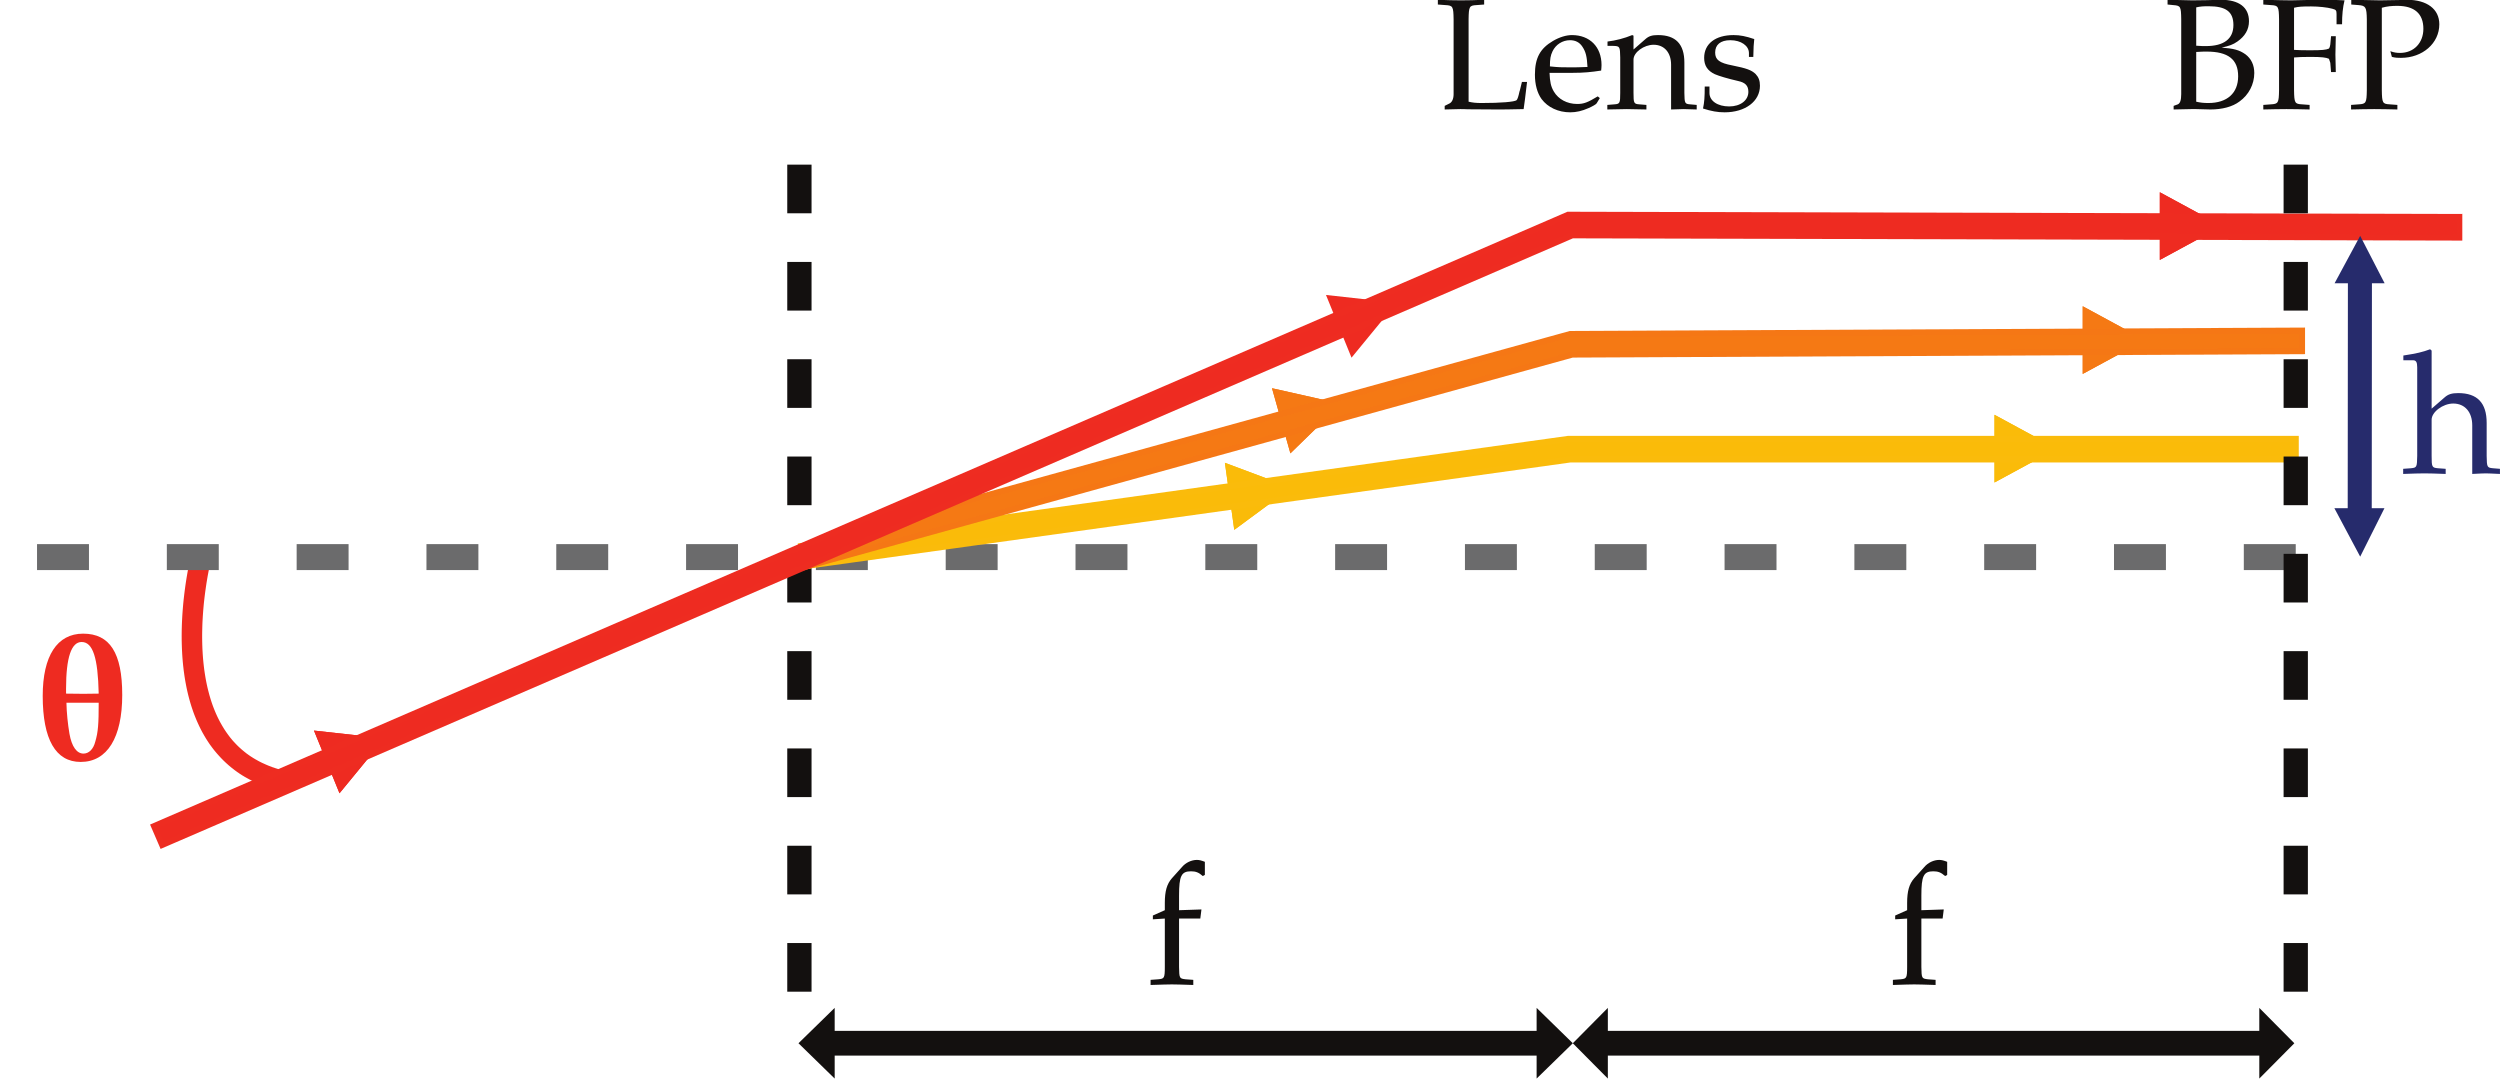
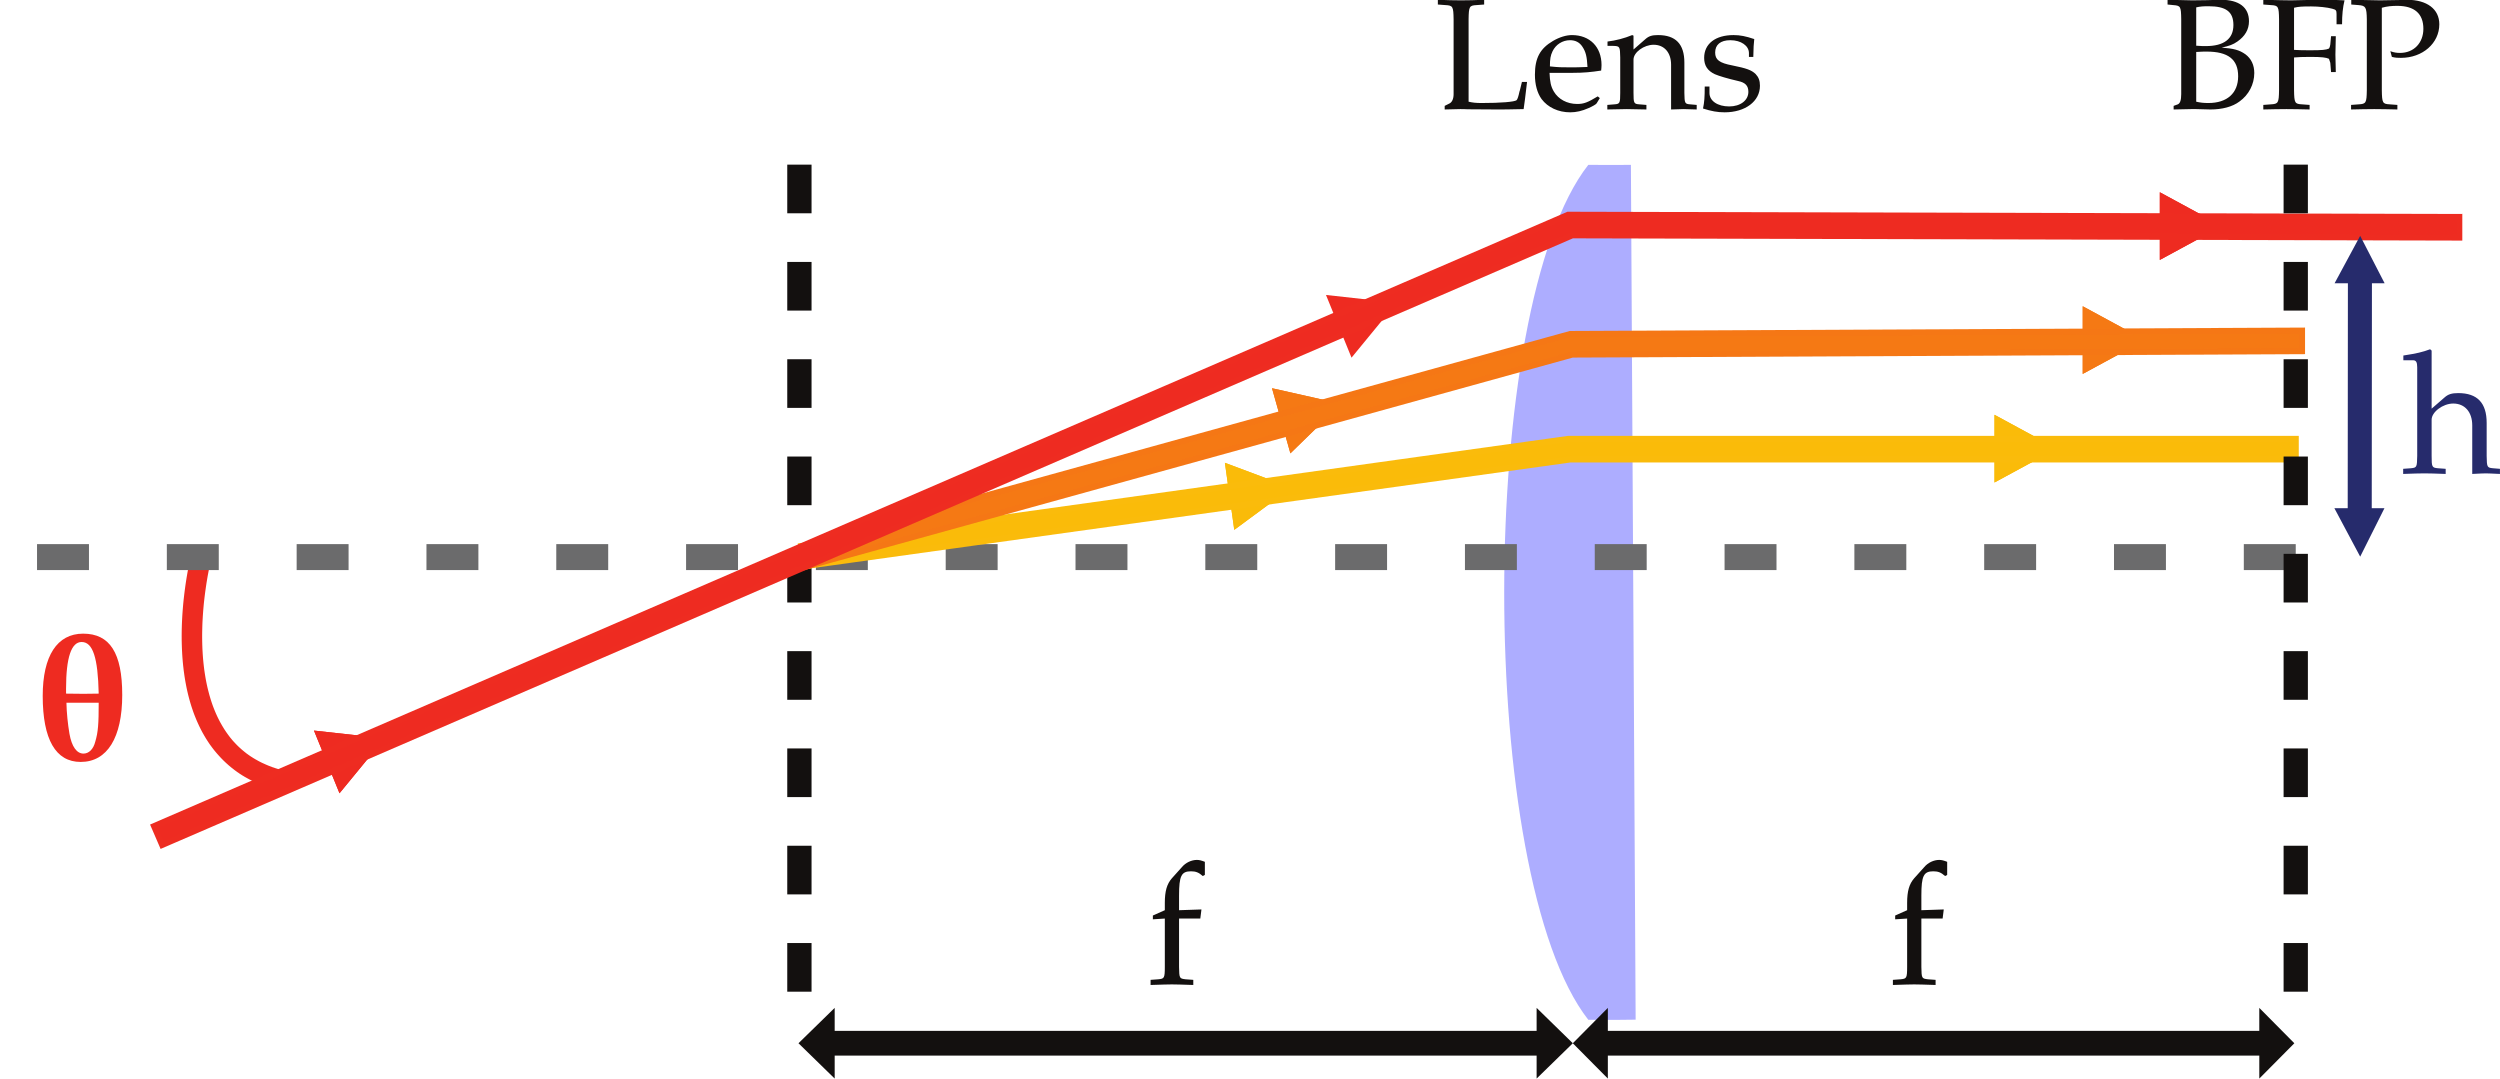
<svg xmlns="http://www.w3.org/2000/svg" version="1.1" id="svg3404" xml:space="preserve" width="247.001" height="106.563" viewBox="0 0 247.001 106.563">
  <defs id="defs3408">
    <clipPath clipPathUnits="userSpaceOnUse" id="clipPath3512">
      <path d="M 0,0 H 314.438 V 88.803 H 0 Z" id="path3510" />
    </clipPath>
-     <linearGradient x1="0" y1="0" x2="1" y2="0" gradientUnits="userSpaceOnUse" gradientTransform="matrix(-166.475,0,0,-211.16,215.756,43.5541)" spreadMethod="pad" id="linearGradient3522">
+     <linearGradient x1="0" y1="0" x2="1" y2="0" gradientUnits="userSpaceOnUse" gradientTransform="matrix(-149.8275,0,0,-190.044,380.9358,188.0597)" spreadMethod="pad" id="linearGradient3522">
      <stop style="stop-opacity:1;stop-color:#ffffff" offset="0" id="stop3518" />
      <stop style="stop-opacity:0;stop-color:#ffffff" offset="1" id="stop3520" />
    </linearGradient>
-     <mask maskUnits="userSpaceOnUse" x="0" y="0" width="1" height="1" id="mask3524">
-       <g id="g3532">
-         <g id="g3530">
-           <g id="g3528">
-             <path d="m 123.453,4.812 h 13.143 v 70.418 h -13.143 z" style="fill:url(#linearGradient3522);stroke:none" id="path3526" />
-           </g>
-         </g>
-       </g>
-     </mask>
  </defs>
  <g id="g3412" transform="matrix(1.333333,0,0,-1.333333,-231.2254,344.9233)">
+     <path d="m 291.111,246.475 c 1.545,-0.016 3.159,0.002 3.159,0.002 l 0.351,-63.342 c 0,0 -2.115,-0.034 -3.51,-0.008 -8.319,10.64 -8.294,52.752 0,63.348 z" style="fill:#0000ff;fill-opacity:1;fill-rule:evenodd;stroke:none;stroke-width:0.9;opacity:0.324" id="path3684" />
    <g id="g3508" transform="matrix(0.9,0,0,0.9,171.685,178.77)" />
    <path d="m 187.415,216.804 1.549,-0.004 -0.029,-0.139 -0.032,-0.156 -0.033,-0.165 -0.017,-0.093 -0.018,-0.093 -0.018,-0.097 -0.018,-0.101 -0.018,-0.106 -0.018,-0.106 -0.018,-0.11 -0.019,-0.114 -0.018,-0.118 -0.036,-0.245 -0.018,-0.127 -0.018,-0.127 -0.018,-0.131 -0.017,-0.135 -0.017,-0.135 -0.017,-0.139 -0.016,-0.144 -0.016,-0.144 -0.015,-0.144 -0.014,-0.152 -0.013,-0.148 -0.013,-0.152 -0.012,-0.156 -0.011,-0.152 -0.011,-0.16 -0.009,-0.16 -0.009,-0.161 -0.008,-0.16 -0.006,-0.165 -0.005,-0.165 -0.004,-0.169 -0.002,-0.08 -0.003,-0.169 -8.1e-4,-0.085 -4.5e-4,-0.085 v -0.173 l 0.002,-0.169 0.001,-0.085 0.002,-0.089 0.002,-0.084 0.002,-0.089 0.003,-0.084 0.003,-0.089 0.003,-0.085 0.004,-0.089 0.005,-0.089 0.005,-0.085 0.005,-0.089 0.005,-0.089 0.006,-0.084 0.006,-0.089 0.007,-0.089 0.007,-0.089 0.008,-0.085 0.017,-0.177 0.009,-0.089 0.01,-0.089 0.01,-0.089 0.01,-0.084 0.011,-0.089 0.011,-0.089 0.012,-0.089 0.013,-0.085 0.013,-0.089 0.014,-0.089 0.014,-0.085 0.014,-0.089 0.015,-0.089 0.015,-0.084 0.016,-0.089 0.017,-0.085 0.017,-0.089 0.018,-0.085 0.018,-0.089 0.019,-0.084 0.019,-0.089 0.02,-0.084 0.021,-0.085 0.021,-0.085 0.022,-0.084 0.022,-0.085 0.023,-0.085 0.023,-0.089 0.024,-0.08 0.025,-0.085 0.025,-0.084 0.026,-0.085 0.026,-0.08 0.027,-0.084 0.027,-0.08 0.028,-0.08 0.029,-0.085 0.03,-0.08 0.03,-0.08 0.031,-0.08 0.032,-0.08 0.032,-0.08 0.033,-0.08 0.033,-0.076 0.034,-0.08 0.035,-0.076 0.036,-0.08 0.036,-0.076 0.037,-0.076 0.038,-0.076 0.038,-0.076 0.039,-0.076 0.04,-0.076 0.041,-0.072 0.041,-0.072 0.042,-0.076 0.042,-0.072 0.043,-0.072 0.044,-0.072 0.045,-0.072 0.046,-0.072 0.046,-0.068 0.047,-0.072 0.048,-0.068 0.049,-0.068 0.049,-0.068 0.05,-0.068 0.051,-0.068 0.051,-0.068 0.052,-0.063 0.053,-0.063 0.054,-0.068 0.055,-0.063 0.056,-0.063 0.057,-0.059 0.057,-0.063 0.058,-0.059 0.059,-0.063 0.06,-0.059 0.061,-0.059 0.062,-0.059 0.062,-0.055 0.063,-0.059 0.064,-0.055 0.065,-0.055 0.066,-0.055 0.067,-0.055 0.069,-0.055 0.033,-0.025 0.035,-0.03 0.035,-0.025 0.035,-0.025 0.106,-0.076 0.073,-0.051 0.036,-0.025 0.037,-0.025 0.038,-0.025 0.037,-0.021 0.038,-0.025 0.038,-0.025 0.038,-0.025 0.038,-0.021 0.039,-0.025 0.038,-0.021 0.039,-0.025 0.039,-0.021 0.04,-0.021 0.04,-0.025 0.08,-0.042 0.041,-0.025 0.082,-0.042 0.041,-0.021 0.084,-0.042 0.042,-0.021 0.043,-0.021 0.043,-0.017 0.043,-0.021 0.044,-0.021 0.043,-0.017 0.044,-0.021 0.044,-0.021 0.044,-0.017 0.045,-0.021 0.046,-0.017 0.045,-0.021 0.046,-0.017 0.092,-0.034 0.046,-0.017 0.047,-0.017 0.047,-0.021 0.047,-0.017 0.048,-0.013 0.048,-0.017 0.048,-0.017 0.098,-0.034 0.049,-0.013 0.049,-0.017 0.05,-0.017 0.05,-0.013 0.051,-0.013 0.051,-0.017 0.051,-0.013 0.052,-0.013 0.052,-0.017 0.105,-0.025 0.053,-0.013 0.106,-0.025 0.054,-0.013 0.054,-0.013 0.057,-0.008 -0.316,-1.487 -0.061,0.013 -0.063,0.013 -0.062,0.017 -0.062,0.013 -0.061,0.013 -0.062,0.017 -0.061,0.017 -0.061,0.013 -0.06,0.017 -0.06,0.017 -0.06,0.017 -0.059,0.017 -0.059,0.017 -0.059,0.017 -0.059,0.017 -0.058,0.017 -0.058,0.021 -0.058,0.017 -0.057,0.021 -0.058,0.017 -0.057,0.021 -0.056,0.017 -0.057,0.021 -0.056,0.021 -0.056,0.021 -0.111,0.042 -0.054,0.021 -0.055,0.021 -0.054,0.021 -0.054,0.025 -0.107,0.042 -0.053,0.025 -0.053,0.021 -0.105,0.051 -0.052,0.021 -0.052,0.025 -0.102,0.051 -0.051,0.025 -0.05,0.025 -0.051,0.025 -0.1,0.051 -0.049,0.029 -0.049,0.025 -0.049,0.029 -0.048,0.025 -0.049,0.029 -0.048,0.025 -0.048,0.029 -0.047,0.03 -0.047,0.025 -0.047,0.029 -0.046,0.03 -0.092,0.059 -0.046,0.029 -0.045,0.03 -0.045,0.034 -0.045,0.03 -0.044,0.029 -0.044,0.03 -0.044,0.034 -0.044,0.03 -0.043,0.034 -0.043,0.03 -0.043,0.034 -0.042,0.034 -0.043,0.034 -0.083,0.063 -0.082,0.068 -0.082,0.068 -0.08,0.068 -0.079,0.072 -0.078,0.068 -0.076,0.072 -0.076,0.072 -0.075,0.072 -0.073,0.076 -0.072,0.072 -0.071,0.076 -0.07,0.076 -0.069,0.076 -0.068,0.076 -0.067,0.076 -0.066,0.08 -0.065,0.076 -0.064,0.08 -0.063,0.08 -0.061,0.08 -0.061,0.084 -0.06,0.08 -0.058,0.08 -0.058,0.084 -0.056,0.085 -0.056,0.085 -0.054,0.084 -0.054,0.085 -0.052,0.085 -0.052,0.089 -0.051,0.085 -0.049,0.089 -0.049,0.084 -0.048,0.089 -0.047,0.089 -0.046,0.089 -0.045,0.089 -0.044,0.089 -0.043,0.089 -0.042,0.093 -0.042,0.089 -0.041,0.093 -0.04,0.089 -0.039,0.093 -0.038,0.093 -0.038,0.093 -0.036,0.089 -0.036,0.093 -0.035,0.093 -0.034,0.093 -0.033,0.093 -0.032,0.097 -0.032,0.093 -0.031,0.093 -0.03,0.093 -0.029,0.097 -0.029,0.093 -0.028,0.097 -0.027,0.093 -0.027,0.097 -0.025,0.093 -0.025,0.097 -0.024,0.093 -0.024,0.097 -0.023,0.097 -0.022,0.093 -0.022,0.097 -0.021,0.097 -0.02,0.093 -0.019,0.097 -0.019,0.097 -0.018,0.097 -0.018,0.097 -0.017,0.093 -0.017,0.097 -0.016,0.097 -0.015,0.097 -0.015,0.093 -0.014,0.097 -0.013,0.097 -0.013,0.097 -0.013,0.093 -0.012,0.097 -0.011,0.097 -0.011,0.097 -0.011,0.093 -0.01,0.097 -0.009,0.097 -0.009,0.093 -0.008,0.097 -0.008,0.093 -0.008,0.097 -0.007,0.093 -0.006,0.097 -0.006,0.093 -0.005,0.097 -0.005,0.093 -0.005,0.093 -0.004,0.093 -0.004,0.093 -0.003,0.097 -0.003,0.093 -0.003,0.093 -0.002,0.093 -0.002,0.093 -0.002,0.089 -8.1e-4,0.093 -4.5e-4,0.093 -3.6e-4,0.089 v 0.093 l 8.1e-4,0.089 4.5e-4,0.093 0.001,0.089 0.003,0.177 0.005,0.177 0.005,0.177 0.007,0.173 0.008,0.173 0.009,0.173 0.01,0.169 0.011,0.165 0.012,0.165 0.013,0.165 0.013,0.16 0.014,0.161 0.015,0.156 0.016,0.156 0.017,0.152 0.017,0.148 0.017,0.148 0.018,0.144 0.018,0.144 0.019,0.135 0.018,0.139 0.019,0.131 0.019,0.131 0.019,0.127 0.039,0.245 0.058,0.342 0.019,0.106 0.019,0.101 0.019,0.101 0.018,0.097 z" style="fill:#ee2b21;fill-opacity:1;fill-rule:evenodd;stroke:none;stroke-width:0.9" id="path3534" />
    <path d="m 332.373,233.492 -4.625,2.508 v -5.017 z" style="fill:#f57914;fill-opacity:1;fill-rule:evenodd;stroke:none;stroke-width:0.9" id="path3536" />
    <path d="m 332.373,233.492 -4.625,-2.508 v 5.017 z m -3.562,-0.723 1.333,0.723 -1.333,0.723 z" style="fill:#f57914;fill-opacity:1;fill-rule:evenodd;stroke:none;stroke-width:0.9" id="path3538" />
    <path d="m 272.806,228.77 -5.133,1.156 1.364,-4.828 z" style="fill:#f57914;fill-opacity:1;fill-rule:evenodd;stroke:none;stroke-width:0.9" id="path3540" />
    <path d="m 272.806,228.77 -3.768,-3.672 -1.364,4.828 z m -3.231,-1.665 1.085,1.058 -1.479,0.333 z" style="fill:#f57914;fill-opacity:1;fill-rule:evenodd;stroke:none;stroke-width:0.9" id="path3542" />
    <path d="m 201.914,203.978 -5.23,0.579 1.892,-4.647 z" style="fill:#ee2b21;fill-opacity:1;fill-rule:evenodd;stroke:none;stroke-width:0.9" id="path3544" />
    <path d="m 201.914,203.978 -3.338,-4.067 -1.892,4.647 z m -3.027,-2.013 0.962,1.172 -1.507,0.167 z" style="fill:#ee2b21;fill-opacity:1;fill-rule:evenodd;stroke:none;stroke-width:0.9" id="path3546" />
    <path d="m 276.905,236.257 -5.23,0.579 1.892,-4.647 z" style="fill:#ee2b21;fill-opacity:1;fill-rule:evenodd;stroke:none;stroke-width:0.9" id="path3548" />
    <path d="m 338.086,241.939 -4.625,2.508 v -5.017 z" style="fill:#ee2b21;fill-opacity:1;fill-rule:evenodd;stroke:none;stroke-width:0.9" id="path3550" />
    <path d="m 338.086,241.939 -4.625,-2.508 v 5.017 z m -3.562,-0.723 1.333,0.723 -1.333,0.723 z" style="fill:#ee2b21;fill-opacity:1;fill-rule:evenodd;stroke:none;stroke-width:0.9" id="path3552" />
    <g transform="matrix(0.9,0,0,0.9,333.7264,250.6087)" id="g3558">
      <text transform="scale(1,-1)" style="font-variant:normal;font-weight:normal;font-size:13px;font-family:'Palatino Linotype';-inkscape-font-specification:PalatinoLinotype-Roman;writing-mode:lr-tb;fill:#13100f;fill-opacity:1;fill-rule:nonzero;stroke:none" id="text3556">
        <tspan x="0 7.94 15.171" y="0" id="tspan3554">BFP</tspan>
      </text>
    </g>
    <g transform="matrix(0.9,0,0,0.9,279.7111,250.6087)" id="g3564">
      <text transform="scale(1,-1)" style="font-variant:normal;font-weight:normal;font-size:13px;font-family:'Palatino Linotype';-inkscape-font-specification:PalatinoLinotype-Roman;writing-mode:lr-tb;fill:#13100f;fill-opacity:1;fill-rule:nonzero;stroke:none" id="text3562">
        <tspan x="0 7.94 14.169 21.736" y="0" id="tspan3560">Lens</tspan>
      </text>
    </g>
    <g transform="matrix(0.9,0,0,0.9,258.3827,185.7476)" id="g3570">
      <text transform="scale(1,-1)" style="font-variant:normal;font-weight:normal;font-size:14.08px;font-family:'Palatino Linotype';-inkscape-font-specification:PalatinoLinotype-Roman;writing-mode:lr-tb;fill:#13100f;fill-opacity:1;fill-rule:nonzero;stroke:none" id="text3568">
        <tspan x="0" y="0" id="tspan3566">f</tspan>
      </text>
    </g>
    <g transform="matrix(0.9,0,0,0.9,313.3882,185.7476)" id="g3576">
      <text transform="scale(1,-1)" style="font-variant:normal;font-weight:normal;font-size:14.08px;font-family:'Palatino Linotype';-inkscape-font-specification:PalatinoLinotype-Roman;writing-mode:lr-tb;fill:#13100f;fill-opacity:1;fill-rule:nonzero;stroke:none" id="text3574">
        <tspan x="0" y="0" id="tspan3572">f</tspan>
      </text>
    </g>
    <g transform="matrix(0.9,0,0,0.9,351.424,223.6156)" id="g3582">
      <text transform="scale(1,-1)" style="font-variant:normal;font-weight:normal;font-size:14.08px;font-family:'Palatino Linotype';-inkscape-font-specification:PalatinoLinotype-Roman;writing-mode:lr-tb;fill:#262b6c;fill-opacity:1;fill-rule:nonzero;stroke:none" id="text3580">
        <tspan x="0" y="0" id="tspan3578">h</tspan>
      </text>
    </g>
    <g transform="matrix(0.9,0,0,0.9,176.1905,202.4575)" id="g3588">
      <text transform="scale(1,-1)" style="font-variant:normal;font-weight:bold;font-size:14.08px;font-family:'Palatino Linotype';-inkscape-font-specification:PalatinoLinotype-Bold;writing-mode:lr-tb;fill:#ee2b21;fill-opacity:1;fill-rule:nonzero;stroke:none" id="text3586">
        <tspan x="0" y="0" id="tspan3584">θ</tspan>
      </text>
    </g>
    <path d="M 232.655,246.493 V 184.009" style="fill:none;stroke:#13100f;stroke-width:1.8;stroke-linecap:butt;stroke-linejoin:miter;stroke-miterlimit:10;stroke-dasharray:3.605, 3.605, 0, 0;stroke-dashoffset:0;stroke-opacity:1" id="path3636" />
    <path d="M 343.534,217.411 H 173.419" style="fill:none;stroke:#6b6b6c;stroke-width:1.924;stroke-linecap:butt;stroke-linejoin:miter;stroke-miterlimit:10;stroke-dasharray:3.848, 5.771, 0, 0;stroke-dashoffset:0;stroke-opacity:1" id="path3638" />
    <path d="m 289.965,181.387 -2.682,-2.617 v 1.702 H 235.269 V 178.77 l -2.682,2.617 2.682,2.621 v -1.702 h 52.014 v 1.702 z" style="fill:#13100f;fill-opacity:1;fill-rule:evenodd;stroke:none;stroke-width:0.9" id="path3640" />
    <path d="M 343.43,181.387 340.834,178.77 v 1.702 H 292.561 V 178.77 l -2.596,2.617 2.596,2.621 v -1.702 h 48.272 v 1.702 z" style="fill:#13100f;fill-opacity:1;fill-rule:evenodd;stroke:none;stroke-width:0.9" id="path3642" />
    <path d="m 325.836,225.448 -4.625,2.508 v -5.017 z" style="fill:#fabb09;fill-opacity:1;fill-rule:evenodd;stroke:none;stroke-width:0.9" id="path3644" />
    <path d="m 325.836,225.448 -4.625,-2.508 v 5.017 z m -3.562,-0.723 1.333,0.723 -1.333,0.723 z" style="fill:#fabb09;fill-opacity:1;fill-rule:evenodd;stroke:none;stroke-width:0.9" id="path3646" />
    <path d="m 269.112,222.554 -4.928,1.844 0.694,-4.969 z" style="fill:#fabb09;fill-opacity:1;fill-rule:evenodd;stroke:none;stroke-width:0.9" id="path3648" />
    <path d="m 269.112,222.554 -4.234,-3.124 -0.694,4.969 z m -3.427,-1.209 1.22,0.9 -1.42,0.532 z" style="fill:#fabb09;fill-opacity:1;fill-rule:evenodd;stroke:none;stroke-width:0.9" id="path3650" />
    <path d="m 343.534,224.647 h -53.766 l -56.649,-7.895 -0.318,1.483 56.806,7.933 h 53.927 z" style="fill:#fabb09;fill-opacity:1;fill-rule:evenodd;stroke:#fabb0b;stroke-width:0.45;stroke-linecap:butt;stroke-linejoin:miter;stroke-miterlimit:10;stroke-dasharray:none;stroke-opacity:1" id="path3652" />
    <path d="m 343.999,232.673 -54.07,-0.253 -56.81,-15.717 -0.318,1.483 56.967,15.755 54.231,0.253 z" style="fill:#f57914;fill-opacity:1;fill-rule:evenodd;stroke:#f57715;stroke-width:0.45;stroke-linecap:butt;stroke-linejoin:miter;stroke-miterlimit:10;stroke-dasharray:none;stroke-opacity:1" id="path3654" />
    <path d="m 355.652,241.09 -65.725,0.167 -104.49,-45.175 -0.602,1.394 104.778,45.302 66.039,-0.167 z" style="fill:#ee2b21;fill-opacity:1;fill-rule:evenodd;stroke:#ee2c21;stroke-width:0.45;stroke-linecap:butt;stroke-linejoin:miter;stroke-miterlimit:10;stroke-dasharray:none;stroke-opacity:1" id="path3656" />
    <path d="m 350.121,237.701 h -0.941 l -0.014,-16.668 h 0.941 l -1.797,-3.588 -1.912,3.588 h 0.987 l 0.014,16.668 h -0.987 l 1.897,3.516 z" style="fill:#262b6c;fill-opacity:1;fill-rule:evenodd;stroke:none;stroke-width:0.9" id="path3658" />
    <path d="M 343.534,246.493 V 184.009" style="fill:none;stroke:#13100f;stroke-width:1.8;stroke-linecap:butt;stroke-linejoin:miter;stroke-miterlimit:10;stroke-dasharray:3.605, 3.605, 0, 0;stroke-dashoffset:0;stroke-opacity:1" id="path3680" />
    <g id="g3682" transform="matrix(0.9,0,0,0.9,171.685,178.77)" />
-     <g mask="url(#mask3524)" id="g3686" transform="matrix(0.9,0,0,0.9,171.685,178.77)">
-       <path d="m 132.696,75.228 c 1.717,-0.018 3.51,0.002 3.51,0.002 l 0.39,-70.38 c 0,0 -2.35,-0.038 -3.9,-0.009 -9.243,11.822 -9.216,58.614 0,70.387 z" style="fill:#5dace3;fill-opacity:1;fill-rule:evenodd;stroke:none" id="path3684" />
-     </g>
  </g>
</svg>
